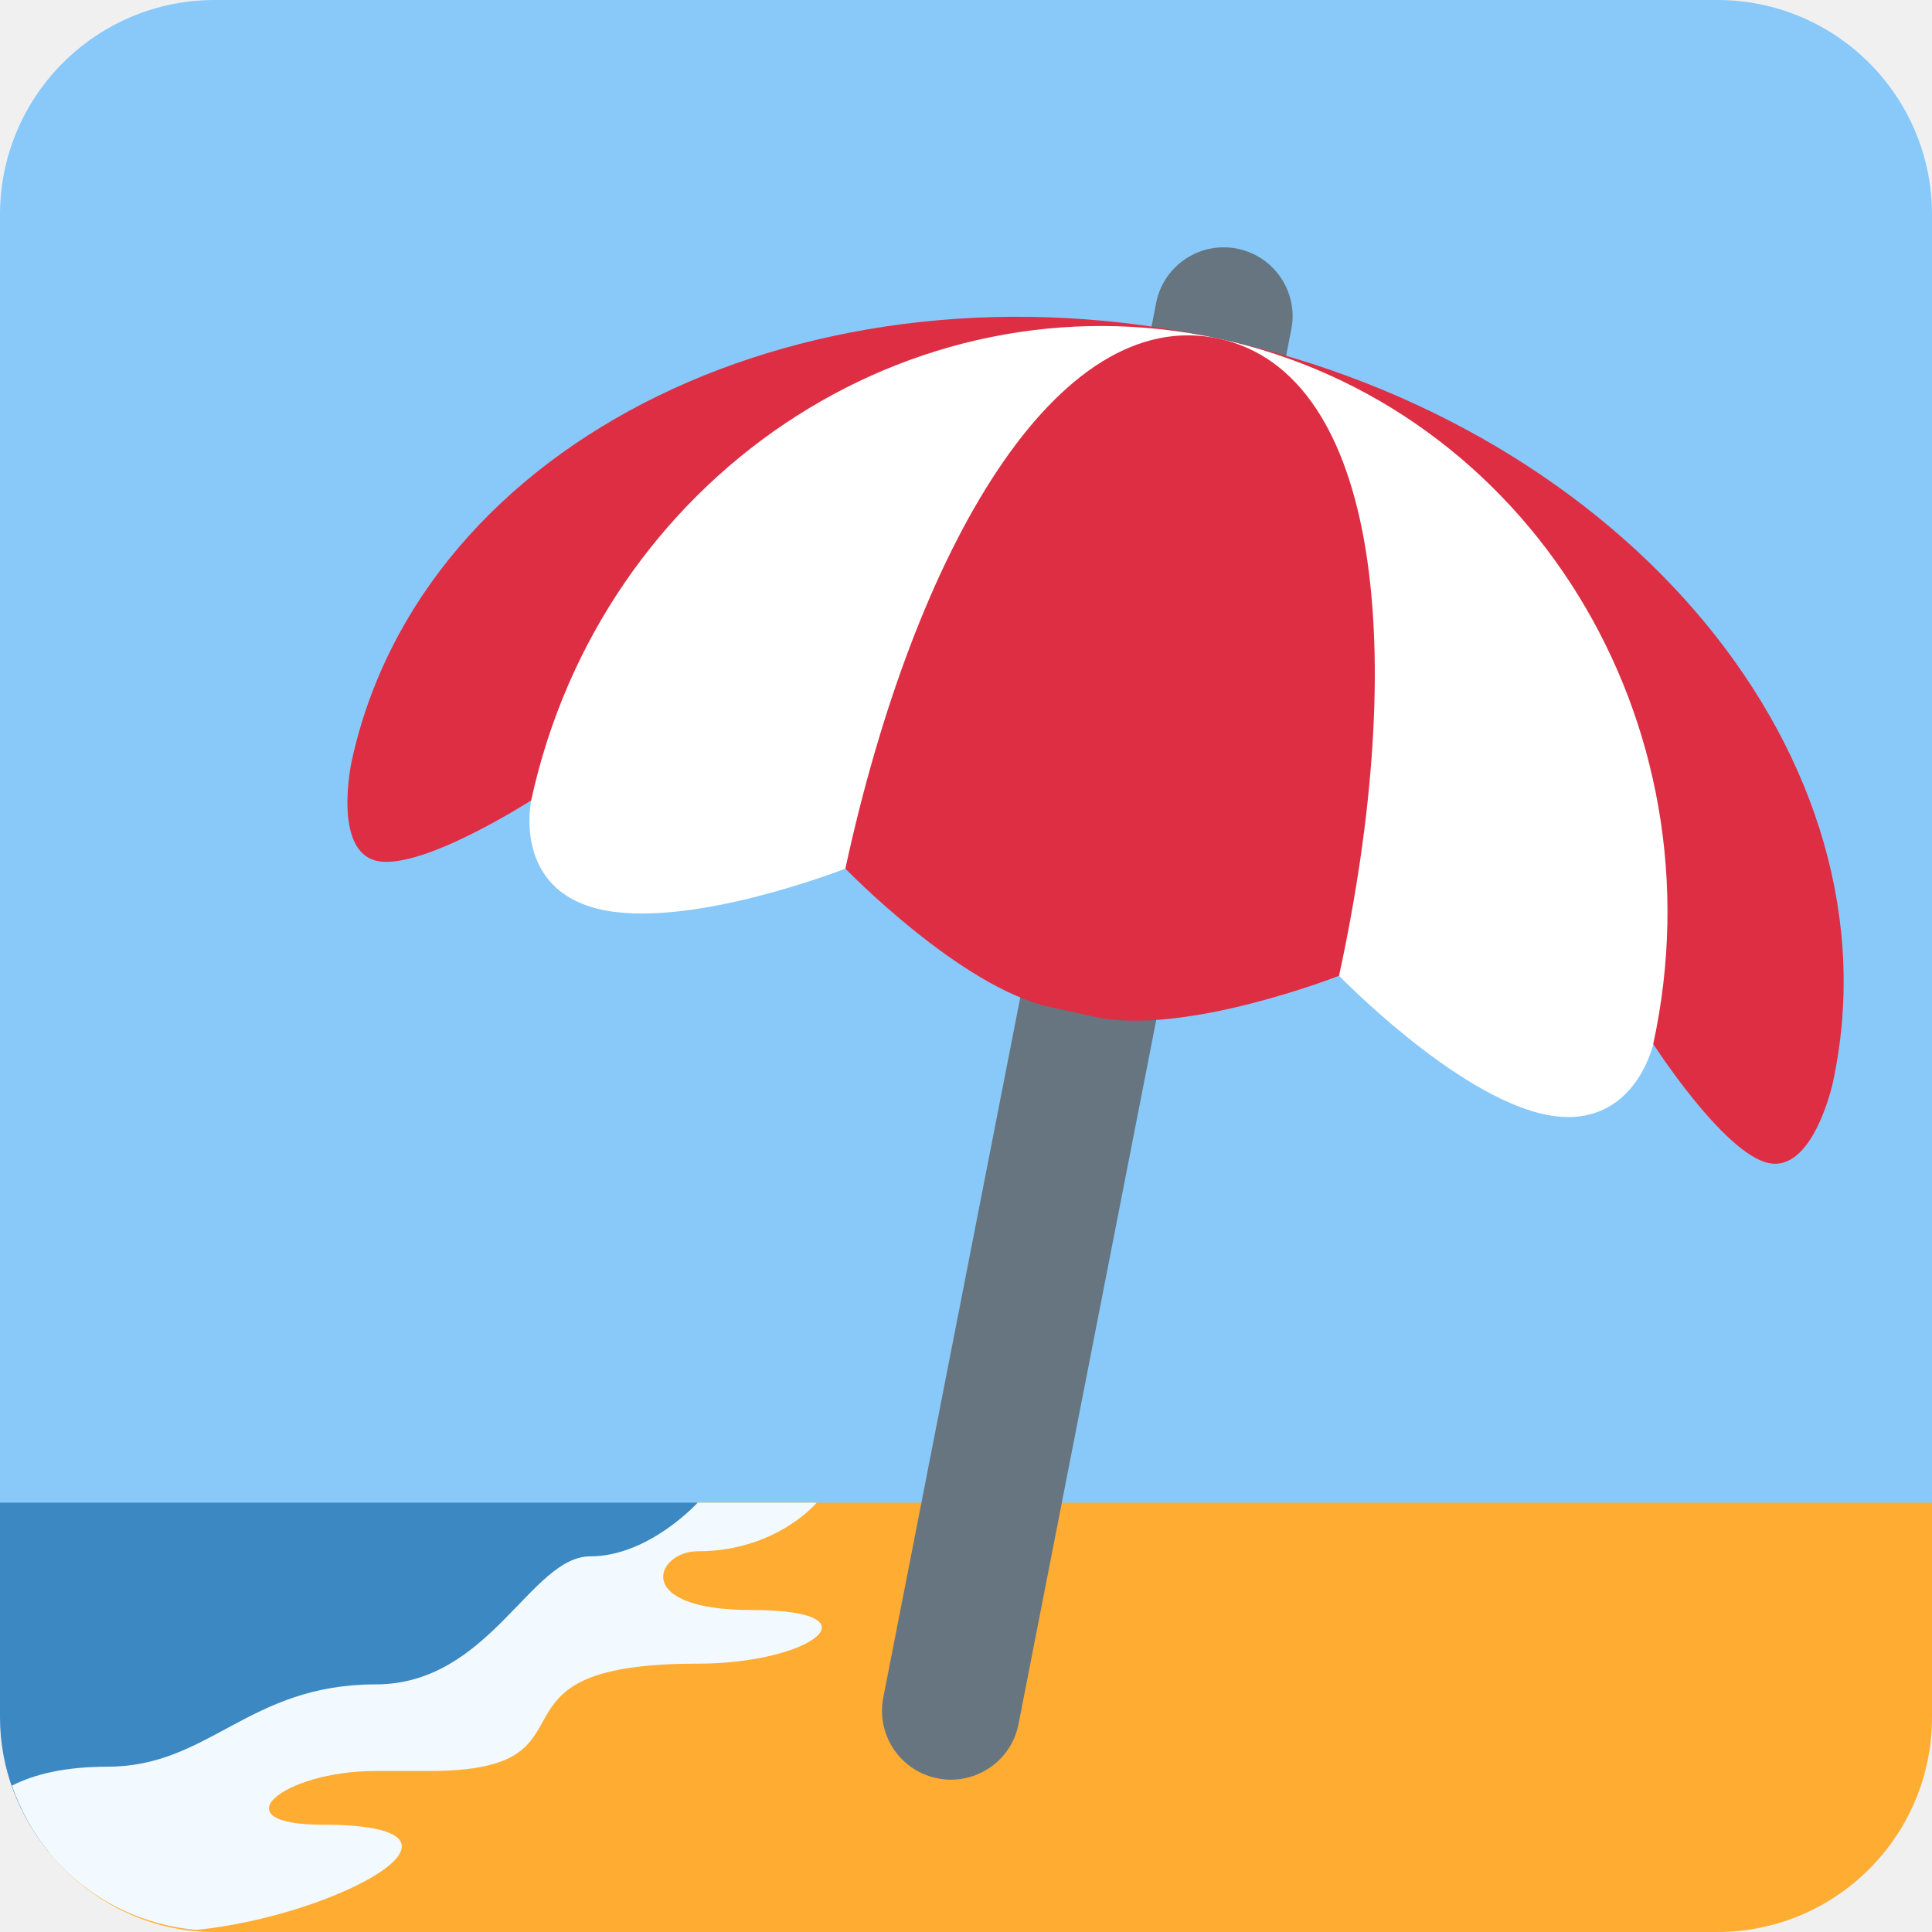
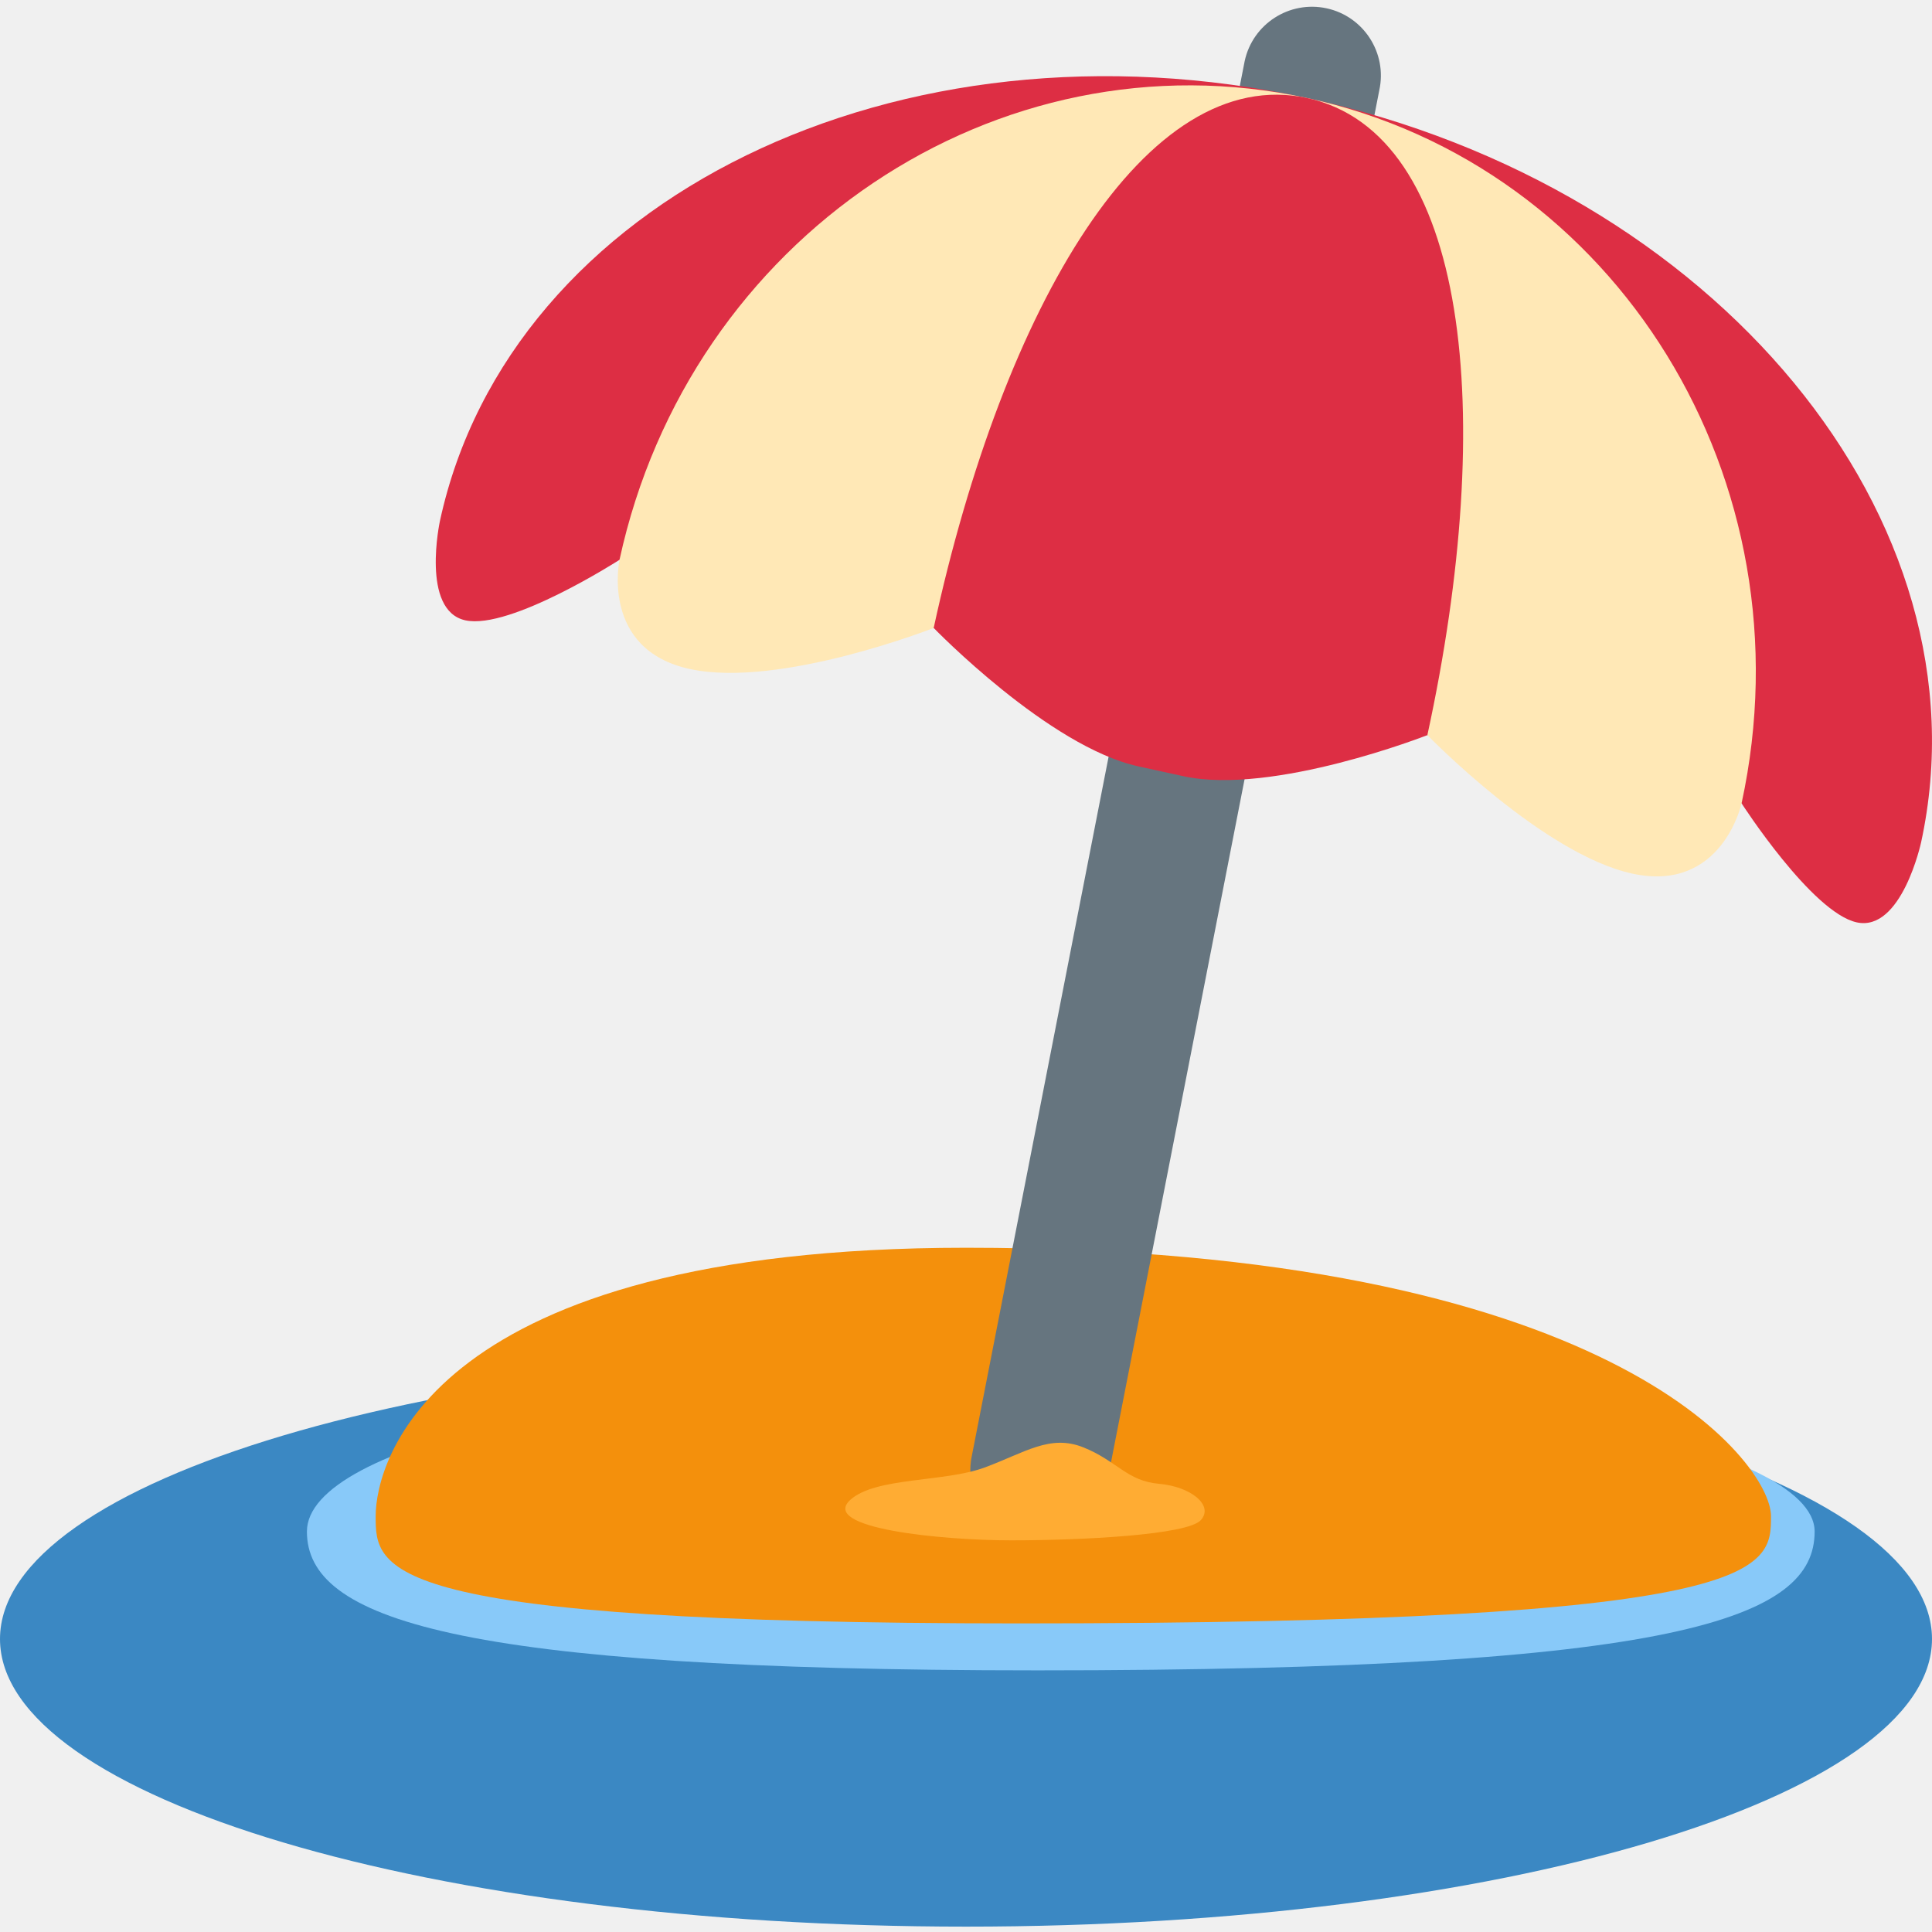
<svg xmlns="http://www.w3.org/2000/svg" viewBox="0 0 36 36">
-   <path fill="#88C9F9" d="M32 0H4C1.791 0 0 1.791 0 4v25h36V4c0-2.209-1.791-4-4-4z" />
-   <path fill="#FFAC33" d="M13 28c-.61 1.22-4.553 4.299-12.086 6.517C1.648 35.415 2.75 36 4 36h28c2.209 0 4-1.791 4-4v-4H13z" />
-   <path fill="#3B88C3" d="M13 28H0v4c0 .959.352 1.827.914 2.517C8.447 32.299 12.39 29.22 13 28z" />
-   <path fill="#66757F" d="M18.974 32.15c-.15.692-.834 1.133-1.527.982-.693-.15-1.133-.834-.983-1.527L21.548 5.62c.15-.693.834-1.132 1.527-.982.691.15 1.133.834.981 1.527L18.974 32.15z" />
-   <path fill="#DD2E44" d="M22.712 6.311C15.09 4.656 7.855 8.183 6.552 14.188c0 0-.363 1.672.474 1.854.836.182 2.872-1.128 2.872-1.128l20.908 4.539s1.309 2.036 2.146 2.218c.837.182 1.199-1.491 1.199-1.491 1.304-6.006-3.818-12.215-11.439-13.869z" />
-   <path fill="#FFF" d="M22.712 6.311C16.938 5.058 11.201 8.91 9.898 14.914c0 0-.363 1.673 1.31 2.036 1.673.364 4.545-.765 4.545-.765l9.199 1.997s2.146 2.217 3.819 2.581c1.673.362 2.035-1.311 2.035-1.311 1.303-6.004-2.321-11.889-8.094-13.141z" />
-   <path fill="#DD2E44" d="M22.712 6.311c-3.003-.651-5.657 3.87-6.96 9.874 0 0 2.146 2.218 3.818 2.58l.837.183c1.673.362 4.544-.766 4.544-.766 1.304-6.005.764-11.22-2.239-11.871z" />
-   <path fill="#F2F9FF" d="M11 29c-1.115 0-1.875 2.386-4 2.386-2.375 0-3.094 1.534-5 1.534-.785 0-1.364.14-1.778.353.159.456.392.876.692 1.244.666.815 1.642 1.348 2.75 1.444C6.304 35.693 9.378 34 6 34c-1.917 0-.75-1 1-1h.999c3.406 0 .688-2 5-2 2.125 0 3.435-1 1-1-2.25 0-1.771-1.094-1-1.094 1.469 0 2.219-.906 2.219-.906H13s-.908 1-2 1z" />
+   <ellipse fill="#3B88C3" cx="18" cy="30.54" rx="18" ry="5.36" />
+   <path fill="#88C9F9" d="M33.813 28.538c0 1.616-2.5 2.587-14.482 2.587-10.925 0-13.612-.971-13.612-2.587s5.683-2.926 13.612-2.926 14.482 1.31 14.482 2.926z" />
+   <path fill="#F4900C" d="M7 28.25c0-1 1-5 11-5 12 0 15 4 15 5s0 2-14 2c-12 0-12-1-12-2z" />
+   <path fill="#66757F" d="M20.62 27.667c-.15.692-.835 1.133-1.527.982-.693-.15-1.133-.834-.983-1.527l5.083-25.985c.15-.693.834-1.132 1.527-.982.691.15 1.133.834.981 1.527L20.62 27.667z" />
+   <path fill="#DD2E44" d="M24.358 1.827C16.736.173 9.501 3.7 8.198 9.705c0 0-.363 1.672.474 1.854.836.182 2.872-1.128 2.872-1.128l20.908 4.538s1.309 2.036 2.146 2.218c.837.182 1.199-1.491 1.199-1.491C37.101 9.69 31.979 3.481 24.358 1.827z" />
+   <path fill="#FFE8B6" d="M24.358 1.827C18.584.574 12.847 4.426 11.544 10.43c0 0-.363 1.673 1.31 2.036 1.673.364 4.545-.765 4.545-.765l9.199 1.997s2.146 2.217 3.819 2.581c1.673.362 2.035-1.311 2.035-1.311 1.303-6.004-2.321-11.888-8.094-13.141z" />
+   <path fill="#DD2E44" d="M24.358 1.827c-3.003-.651-5.657 3.87-6.96 9.874 0 0 2.146 2.218 3.818 2.58l.837.183c1.673.362 4.544-.766 4.544-.766 1.304-6.004.764-11.219-2.239-11.871z" />
+   <path fill="#FFAC33" d="M15.844 27.948c.469-.427 1.75-.326 2.5-.602s1.219-.627 1.844-.376.812.627 1.406.678 1.031.402.781.678-2.219.376-3.531.376-3.579-.226-3-.754z" />
</svg>
